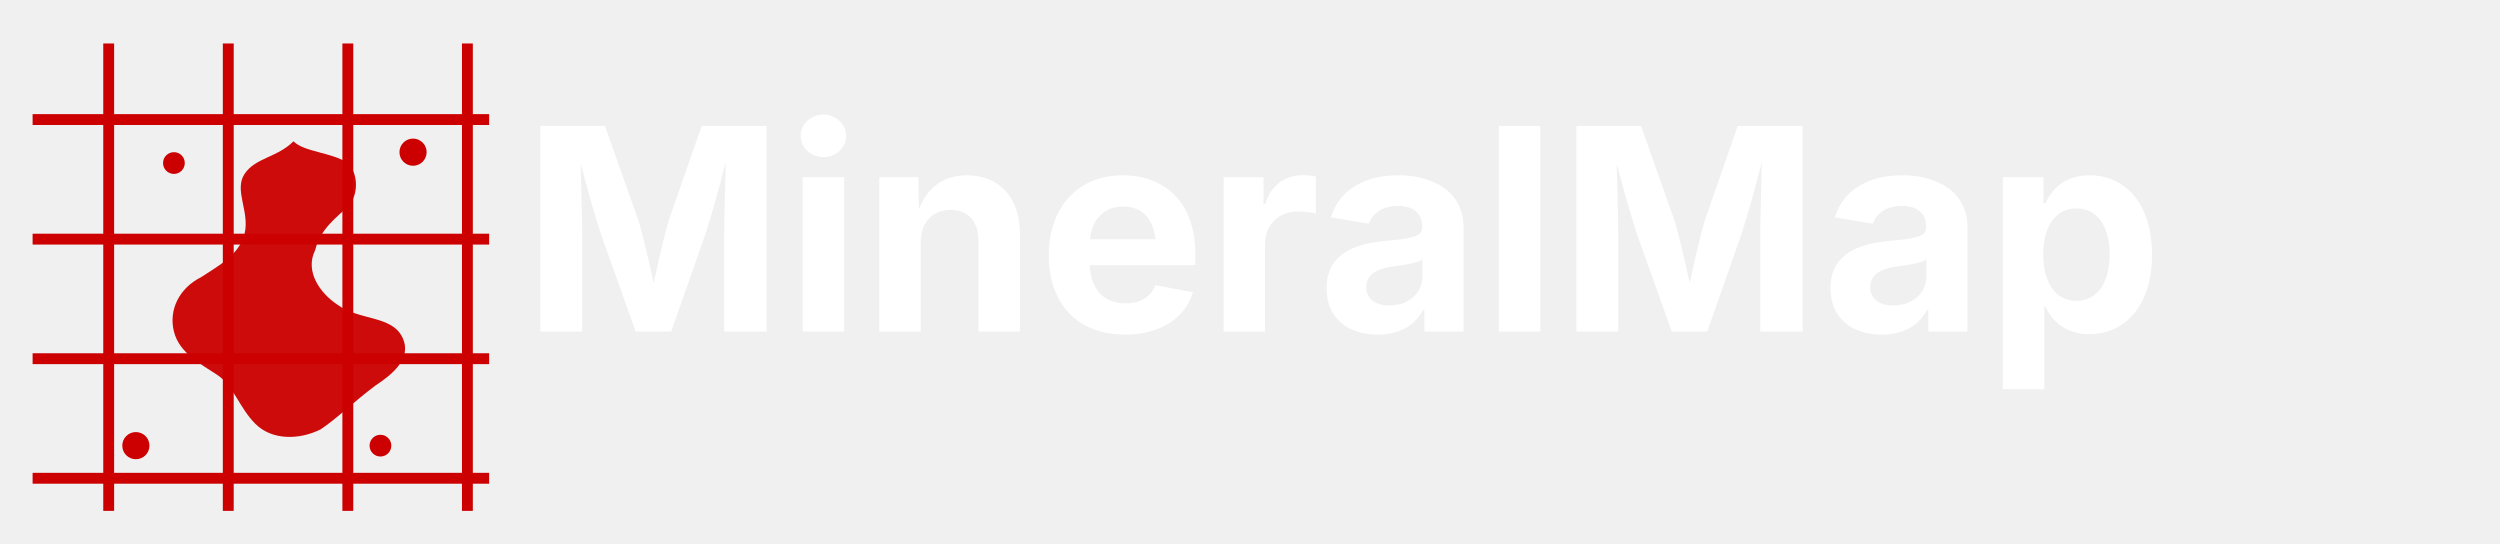
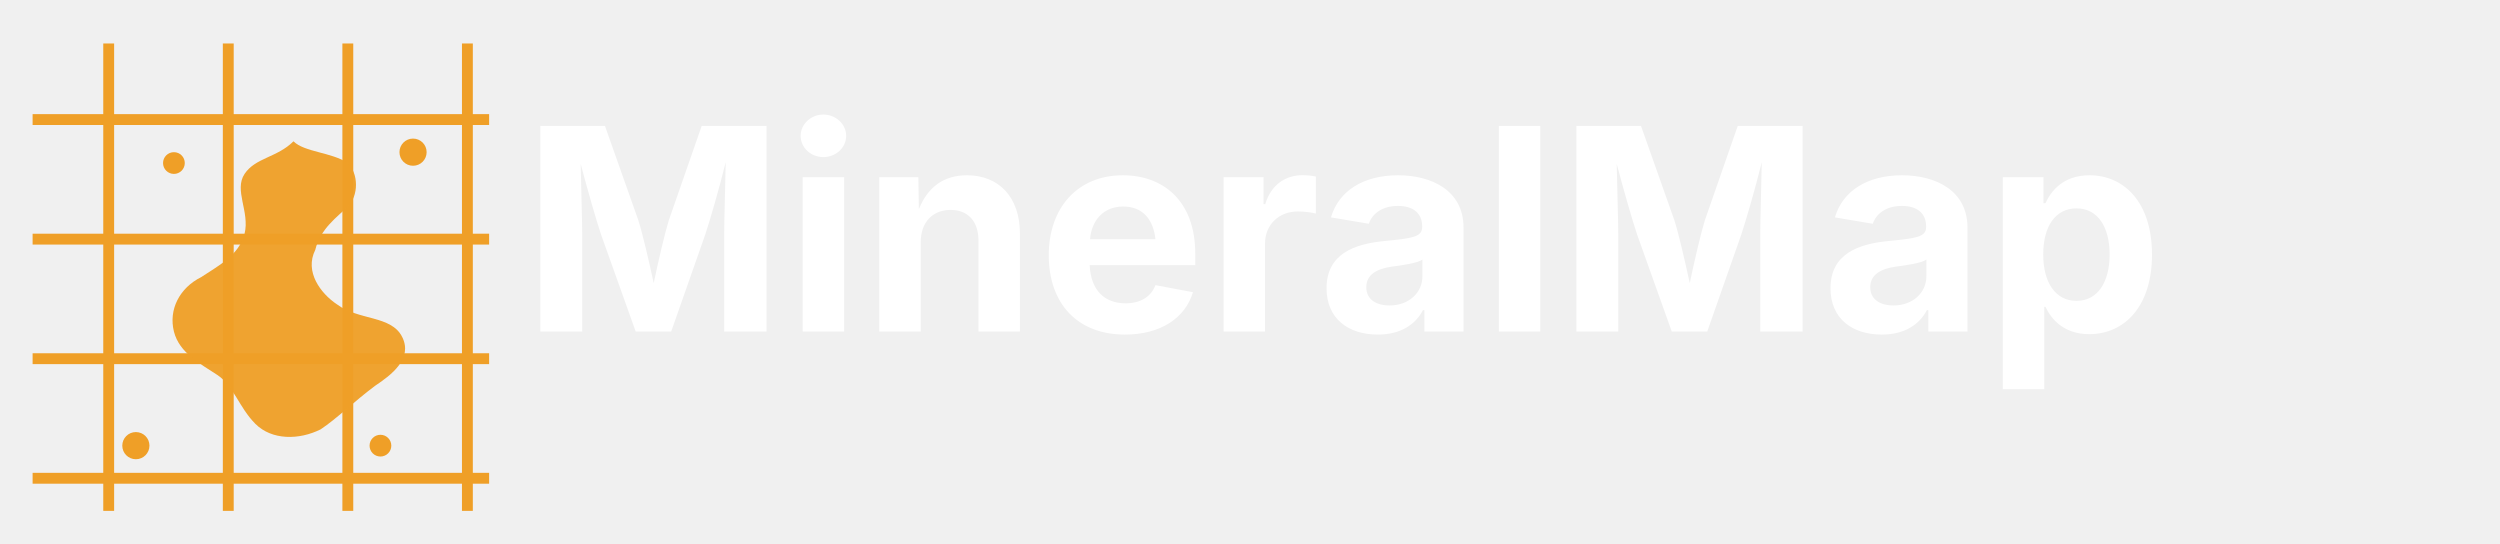
<svg xmlns="http://www.w3.org/2000/svg" width="460" height="100" viewBox="0 0 460 100" fill="none">
  <rect width="460" height="100" fill="transparent" />
  <g transform="translate(6,8)">
-     <g stroke="#CC0000" stroke-width="2">
+     <g stroke="#EF9F27" stroke-width="2">
      <line x1="0" y1="14" x2="84" y2="14" />
      <line x1="0" y1="36" x2="84" y2="36" />
      <line x1="0" y1="58" x2="84" y2="58" />
      <line x1="0" y1="80" x2="84" y2="80" />
      <line x1="14" y1="0" x2="14" y2="86" />
      <line x1="36" y1="0" x2="36" y2="86" />
      <line x1="58" y1="0" x2="58" y2="86" />
      <line x1="80" y1="0" x2="80" y2="86" />
    </g>
-     <path d="M48 18C50 20 55 20 58 22C60 24 60 28 58 30C56 32 53 34 52 38C50 42 53 46 56 48C60 51 66 50 68 54C70 58 66 61 63 63C59 66 56 69 53 71C49 73 44 73 41 70C38 67 37 63 34 61C31 59 27 57 26 53C25 49 27 45 31 43C34 41 38 39 39 35C40 31 37 27 39 24C41 21 45 21 48 18Z" fill="#CC0000" opacity="0.95" />
-     <circle cx="19" cy="74" r="2.5" fill="#CC0000" />
-     <circle cx="70" cy="20" r="2.5" fill="#CC0000" />
-     <circle cx="26" cy="22" r="2" fill="#CC0000" />
-     <circle cx="64" cy="74" r="2" fill="#CC0000" />
+     <path d="M48 18C50 20 55 20 58 22C60 24 60 28 58 30C56 32 53 34 52 38C50 42 53 46 56 48C60 51 66 50 68 54C70 58 66 61 63 63C59 66 56 69 53 71C49 73 44 73 41 70C38 67 37 63 34 61C31 59 27 57 26 53C25 49 27 45 31 43C34 41 38 39 39 35C40 31 37 27 39 24C41 21 45 21 48 18Z" fill="#EF9F27" opacity="0.95" />
+     <circle cx="19" cy="74" r="2.5" fill="#EF9F27" />
+     <circle cx="70" cy="20" r="2.5" fill="#EF9F27" />
+     <circle cx="26" cy="22" r="2" fill="#EF9F27" />
+     <circle cx="64" cy="74" r="2" fill="#EF9F27" />
  </g>
  <text x="96" y="61" fill="#FFFFFF" font-size="52" font-weight="700" font-family="Inter, system-ui, sans-serif">
    MineralMap
  </text>
</svg>
